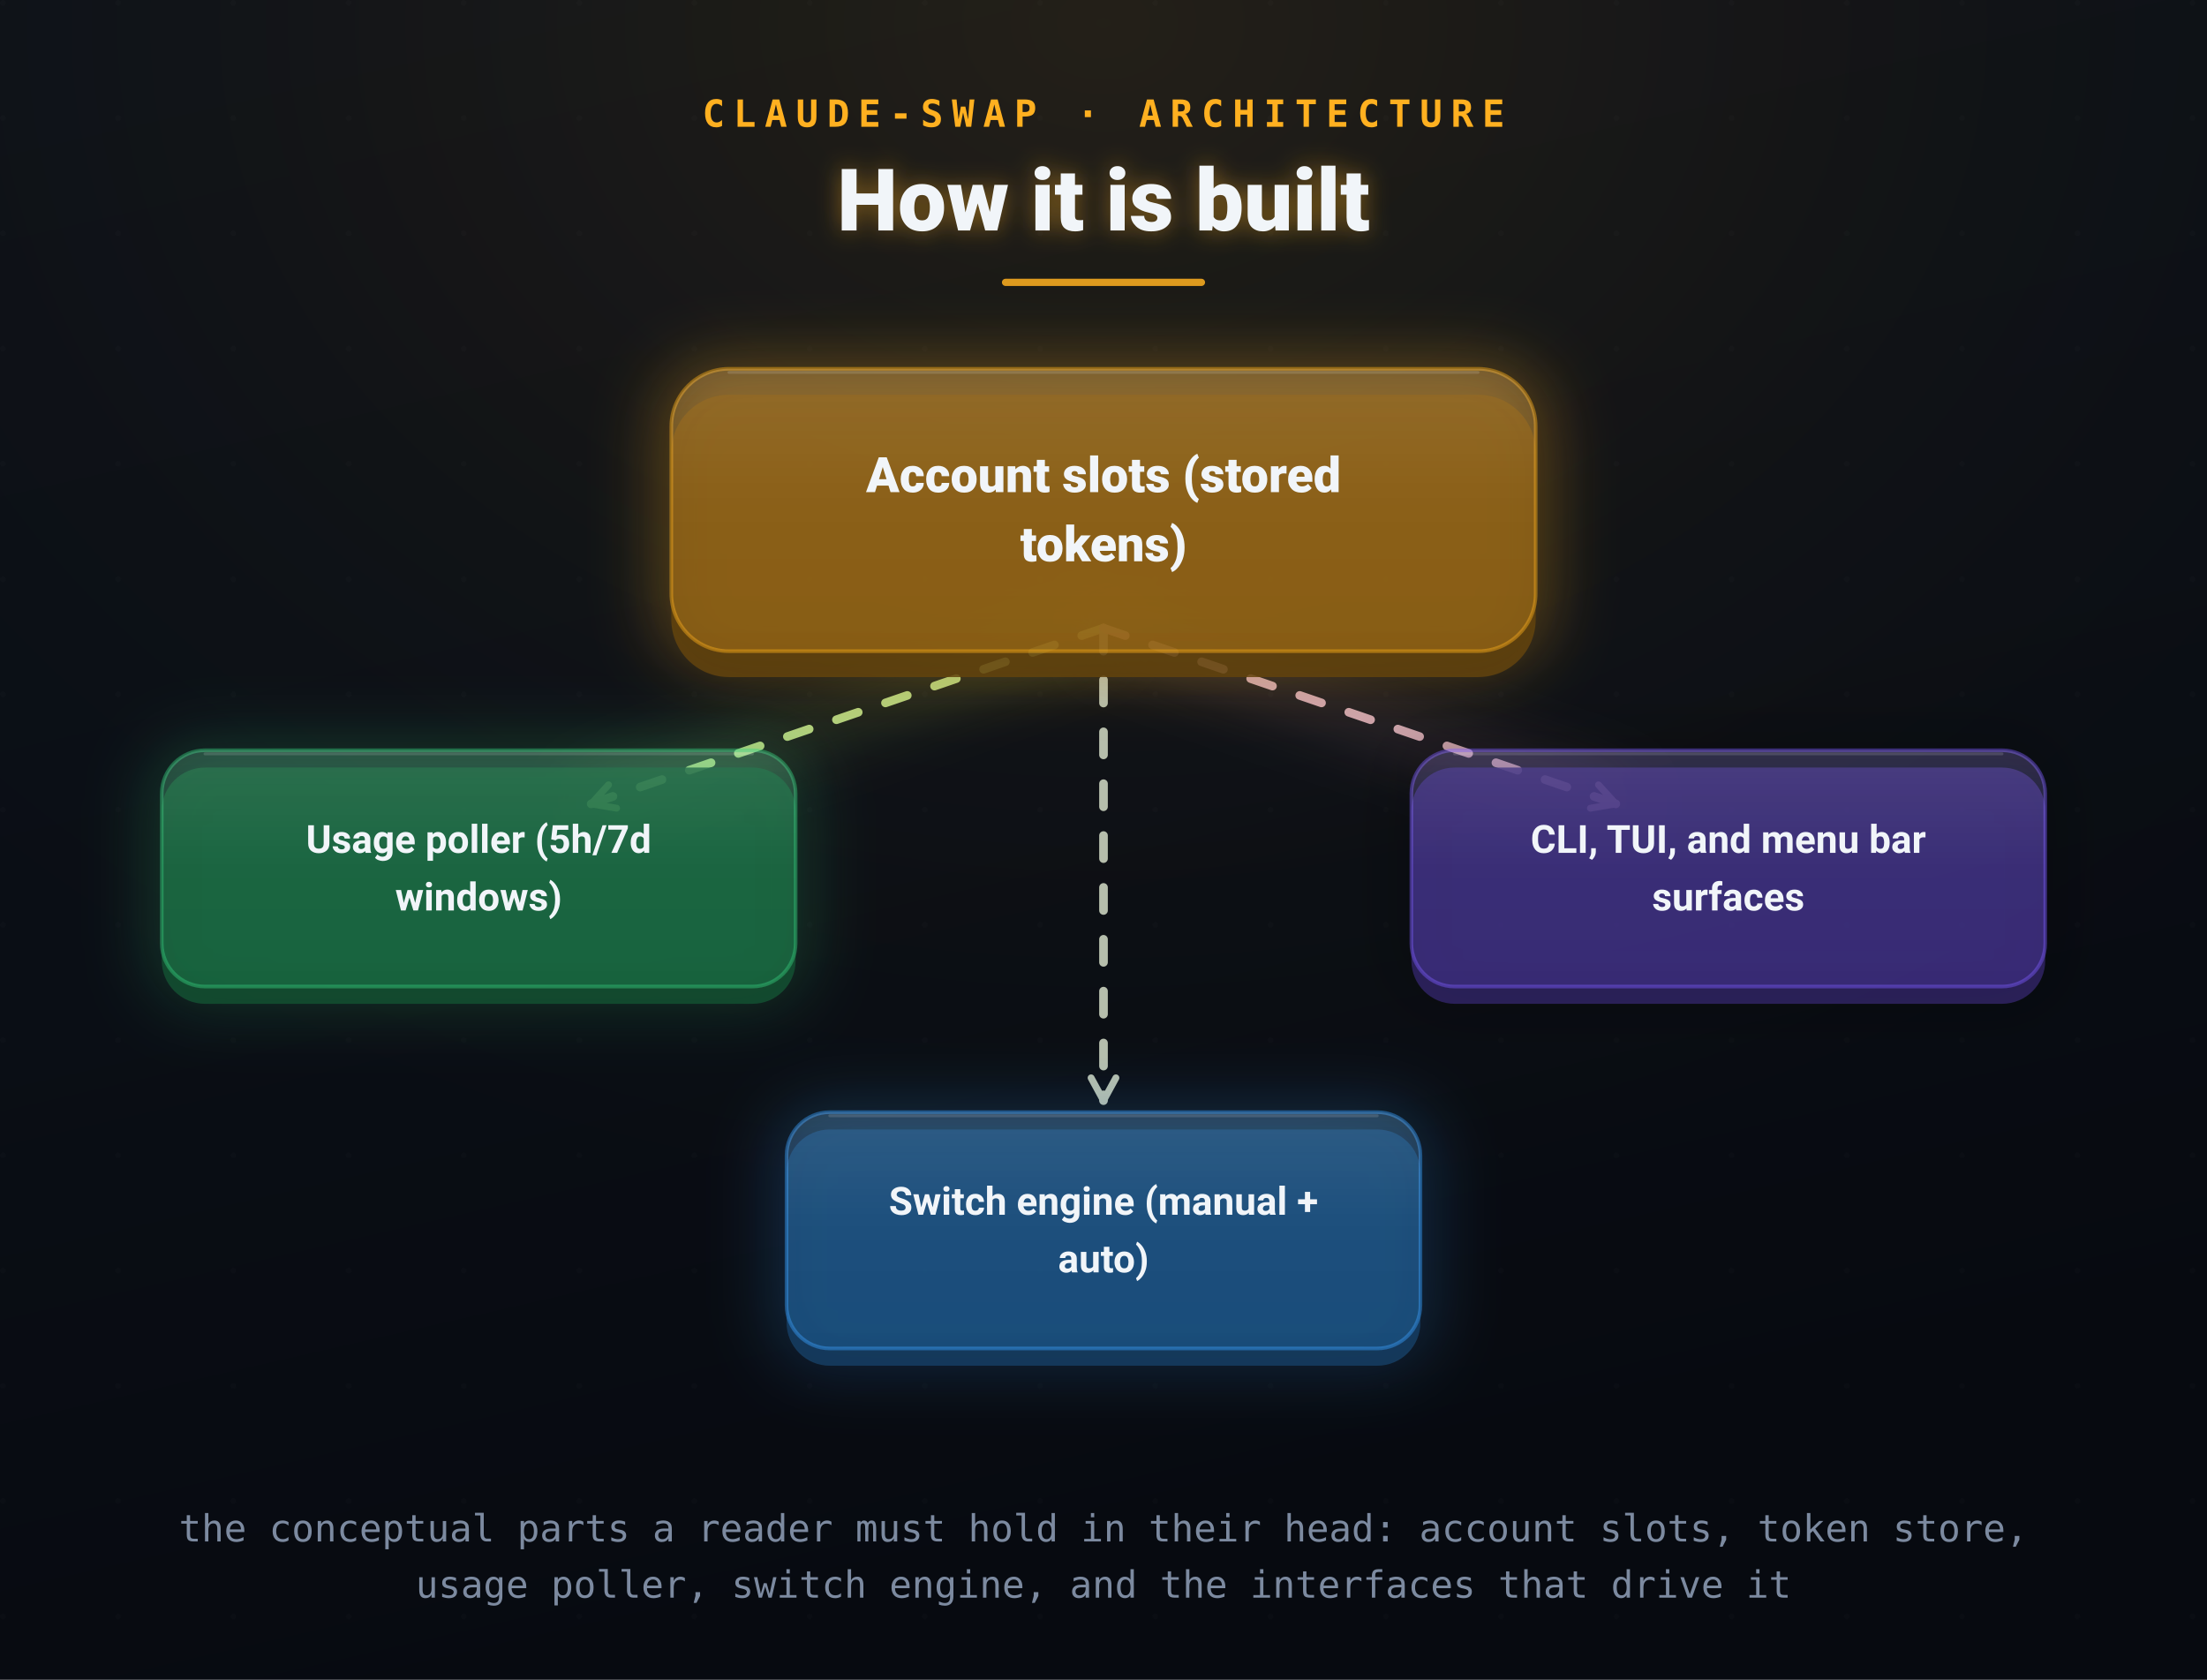
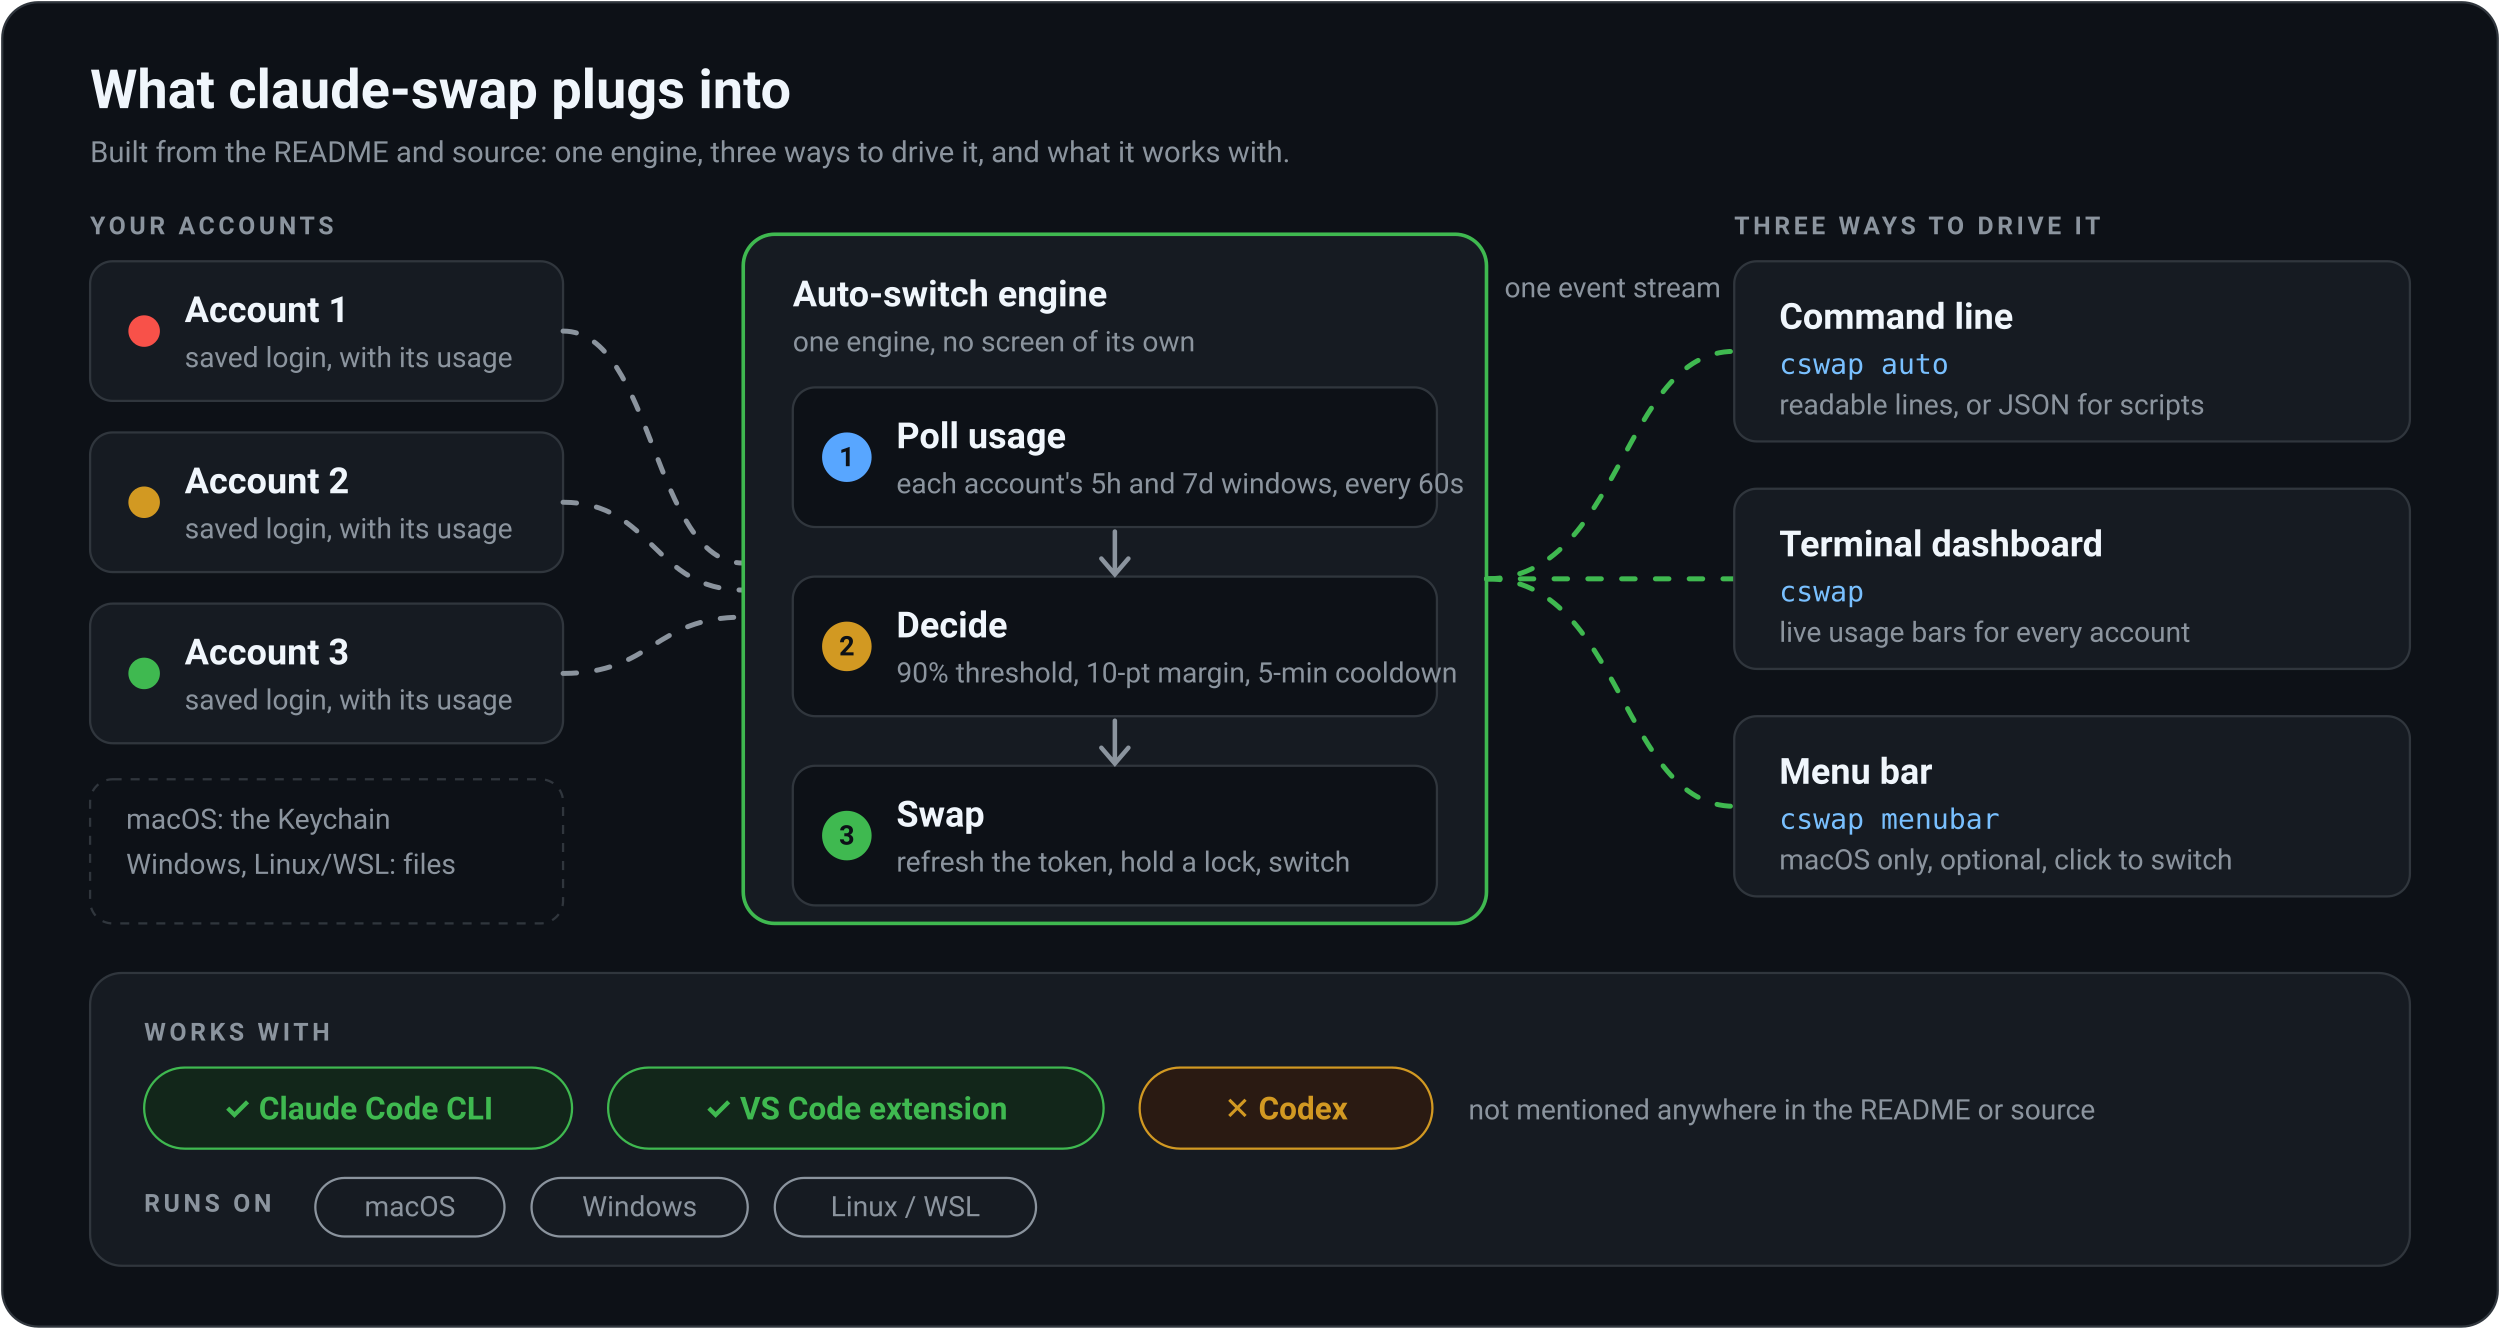
- <svg xmlns="http://www.w3.org/2000/svg" viewBox="0 0 766 583" width="766" height="583" role="img" aria-labelledby="d-title d-desc">
+ <svg xmlns="http://www.w3.org/2000/svg" viewBox="0 0 1110 590" width="1110" height="590" role="img" aria-labelledby="t d">
  <style>
-     .flow-line { stroke-dasharray: 8 10; stroke-width: 3; animation: flow-dash 1.1s linear infinite; }
-     @keyframes flow-dash { to { stroke-dashoffset: -36; } }
-     .node-pulse { transform-box: fill-box; transform-origin: center; animation: node-pulse 2.1s cubic-bezier(0.4,0,0.2,1) infinite; }
-     @keyframes node-pulse { 0%, 100% { opacity: 0.35; transform: scale(1); } 50% { opacity: 1; transform: scale(1.6); } }
-     @media (prefers-reduced-motion: reduce) { .flow-line, .node-pulse { animation: none; } }
+     text { font-family: ui-sans-serif, system-ui, -apple-system, "Segoe UI", Roboto, sans-serif; }
+     .ttl { font-size: 24px; font-weight: 700; fill: #f0f6fc; }
+     .sub { font-size: 13px; fill: #8b949e; }
+     .h { font-size: 16px; font-weight: 700; fill: #f0f6fc; }
+     .s { font-size: 12.5px; fill: #8b949e; }
+     .head { font-size: 11px; letter-spacing: 1.6px; fill: #8b949e; font-weight: 700; }
+     .pill { font-size: 14px; font-weight: 700; }
+     .code { font: 12.5px ui-monospace, SFMono-Regular, Menlo, Consolas, monospace; fill: #79c0ff; }
+     .num { font-size: 12px; font-weight: 700; fill: #0d1117; }
+     .flow { fill: none; stroke-width: 2.2; stroke-linecap: round; stroke-dasharray: 6 9; }
+     @media (prefers-reduced-motion: no-preference) {
+       .flow { animation: dash 1.3s linear infinite; }
+     }
+     @keyframes dash { to { stroke-dashoffset: -30; } }
  </style>
-   <defs>
-     <linearGradient id="bg" x1="0" y1="0" x2="0.3" y2="1">
-       <stop offset="0" stop-color="#0b1018" />
-       <stop offset="0.55" stop-color="#0a0e15" />
-       <stop offset="1" stop-color="#070a10" />
-     </linearGradient>
-     <radialGradient id="spot" cx="0.5" cy="0.02" r="0.8">
-       <stop offset="0" stop-color="rgba(255,176,32,0.1)" />
-       <stop offset="0.5" stop-color="rgba(255,176,32,0.025)" />
-       <stop offset="1" stop-color="rgba(0,0,0,0)" />
-     </radialGradient>
-     <linearGradient id="sheen" x1="0" y1="0" x2="0" y2="1">
-       <stop offset="0" stop-color="rgba(255,255,255,0.09)" />
-       <stop offset="0.5" stop-color="rgba(255,255,255,0.015)" />
-       <stop offset="1" stop-color="rgba(255,255,255,0)" />
-     </linearGradient>
-     <pattern id="grid" width="40" height="40" patternUnits="userSpaceOnUse">
-       <circle cx="1" cy="1" r="1" fill="rgba(255,255,255,0.014)" />
-     </pattern>
-     <filter id="glow" x="-80%" y="-80%" width="260%" height="260%">
-       <feGaussianBlur stdDeviation="11" />
-     </filter>
-     <filter id="glowS" x="-150%" y="-150%" width="400%" height="400%">
-       <feGaussianBlur stdDeviation="4" />
-     </filter>
-     <filter id="cardSh" x="-40%" y="-50%" width="180%" height="210%">
-       <feDropShadow dx="0" dy="6" stdDeviation="11" flood-color="#000000" flood-opacity="0.34" />
-     </filter>
-   </defs>
-   <rect x="0" y="0" width="766" height="583" fill="url(#bg)" />
-   <rect x="0" y="0" width="766" height="583" fill="url(#spot)" />
-   <rect x="0" y="0" width="766" height="583" fill="url(#grid)" />
-   <text x="383" y="44" font-family="ui-monospace,SFMono-Regular,&quot;SF Mono&quot;,Menlo,Monaco,Consolas,monospace" font-size="13" font-weight="600" fill="#ffb020" text-anchor="middle" letter-spacing="3">CLAUDE-SWAP · ARCHITECTURE</text>
-   <text x="383" y="80" font-family="ui-sans-serif,system-ui,-apple-system,&quot;Segoe UI&quot;,Roboto,sans-serif" font-size="30" font-weight="800" fill="#ffb020" text-anchor="middle" opacity="0.45" filter="url(#glowS)">How it is built</text>
-   <text x="383" y="80" font-family="ui-sans-serif,system-ui,-apple-system,&quot;Segoe UI&quot;,Roboto,sans-serif" font-size="30" font-weight="800" fill="#f1f5f9" text-anchor="middle">How it is built</text>
-   <line x1="349" y1="98" x2="417" y2="98" stroke="#ffb020" stroke-width="2.5" stroke-linecap="round" opacity="0.85" />
-   <line x1="383" y1="218" x2="205.178" y2="279.002" stroke="#9ac050" stroke-width="9" opacity="0.3" filter="url(#glow)" stroke-linecap="round" />
-   <line class="flow-line" x1="383" y1="218" x2="205.178" y2="279.002" stroke="#b3d07c" stroke-width="2.4" stroke-linecap="round" />
-   <path d="M 211.2 272.4 L 205.2 279.0 L 214.0 280.5" fill="none" stroke="#b3d07c" stroke-width="2.4" stroke-linecap="round" stroke-linejoin="round" />
-   <line x1="383" y1="218" x2="383" y2="382" stroke="#9da890" stroke-width="9" opacity="0.3" filter="url(#glow)" stroke-linecap="round" />
-   <line class="flow-line" x1="383" y1="218" x2="383" y2="382" stroke="#b6beac" stroke-width="2.4" stroke-linecap="round" />
-   <path d="M 378.7 374.1 L 383.0 382.0 L 387.3 374.1" fill="none" stroke="#b6beac" stroke-width="2.4" stroke-linecap="round" stroke-linejoin="round" />
-   <line x1="383" y1="218" x2="560.822" y2="279.002" stroke="#be8690" stroke-width="9" opacity="0.3" filter="url(#glow)" stroke-linecap="round" />
-   <line class="flow-line" x1="383" y1="218" x2="560.822" y2="279.002" stroke="#cea4ac" stroke-width="2.4" stroke-linecap="round" />
-   <path d="M 552.0 280.5 L 560.8 279.0 L 554.8 272.4" fill="none" stroke="#cea4ac" stroke-width="2.4" stroke-linecap="round" stroke-linejoin="round" />
-   <rect x="51.144" y="257.393" width="230" height="92" rx="19" fill="#35d07f" opacity="0.200" filter="url(#glow)" />
-   <rect x="56.144" y="266.393" width="220" height="82" rx="15" fill="rgba(21,83,51,0.85)" />
-   <rect x="56.144" y="260.393" width="220" height="82" rx="15" fill="rgba(53,208,127,0.15)" stroke="rgba(53,208,127,0.42)" stroke-width="1.25" filter="url(#cardSh)" />
-   <rect x="56.144" y="260.393" width="220" height="82" rx="15" fill="url(#sheen)" />
-   <path d="M 71.144 261.643 H 261.144" stroke="rgba(255,255,255,0.14)" stroke-width="1" fill="none" stroke-linecap="round" />
-   <text x="166.144" y="291.393" font-family="ui-sans-serif,system-ui,-apple-system,&quot;Segoe UI&quot;,Roboto,sans-serif" font-size="13.5" font-weight="600" fill="#f1f5f9" text-anchor="middle" dominant-baseline="central">Usage poller (5h/7d</text>
-   <text x="166.144" y="311.393" font-family="ui-sans-serif,system-ui,-apple-system,&quot;Segoe UI&quot;,Roboto,sans-serif" font-size="13.5" font-weight="600" fill="#f1f5f9" text-anchor="middle" dominant-baseline="central">windows)</text>
-   <rect x="268" y="383" width="230" height="92" rx="19" fill="#3aa0ff" opacity="0.200" filter="url(#glow)" />
-   <rect x="273" y="392" width="220" height="82" rx="15" fill="rgba(23,64,102,0.85)" />
-   <rect x="273" y="386" width="220" height="82" rx="15" fill="rgba(58,160,255,0.15)" stroke="rgba(58,160,255,0.42)" stroke-width="1.25" filter="url(#cardSh)" />
-   <rect x="273" y="386" width="220" height="82" rx="15" fill="url(#sheen)" />
-   <path d="M 288 387.25 H 478" stroke="rgba(255,255,255,0.14)" stroke-width="1" fill="none" stroke-linecap="round" />
-   <text x="383" y="417" font-family="ui-sans-serif,system-ui,-apple-system,&quot;Segoe UI&quot;,Roboto,sans-serif" font-size="13.5" font-weight="600" fill="#f1f5f9" text-anchor="middle" dominant-baseline="central">Switch engine (manual +</text>
-   <text x="383" y="437" font-family="ui-sans-serif,system-ui,-apple-system,&quot;Segoe UI&quot;,Roboto,sans-serif" font-size="13.5" font-weight="600" fill="#f1f5f9" text-anchor="middle" dominant-baseline="central">auto)</text>
-   <rect x="484.856" y="257.393" width="230" height="92" rx="19" fill="#ffb020,#35d07f,#3aa0ff,#ff5d5d" opacity="0.200" filter="url(#glow)" />
-   <rect x="489.856" y="266.393" width="220" height="82" rx="15" fill="rgba(50,37,102,0.85)" />
-   <rect x="489.856" y="260.393" width="220" height="82" rx="15" fill="rgba(124,92,255,0.15)" stroke="rgba(124,92,255,0.42)" stroke-width="1.25" filter="url(#cardSh)" />
-   <rect x="489.856" y="260.393" width="220" height="82" rx="15" fill="url(#sheen)" />
-   <path d="M 504.856 261.643 H 694.856" stroke="rgba(255,255,255,0.14)" stroke-width="1" fill="none" stroke-linecap="round" />
-   <text x="599.856" y="291.393" font-family="ui-sans-serif,system-ui,-apple-system,&quot;Segoe UI&quot;,Roboto,sans-serif" font-size="13.5" font-weight="600" fill="#f1f5f9" text-anchor="middle" dominant-baseline="central">CLI, TUI, and menu bar</text>
-   <text x="599.856" y="311.393" font-family="ui-sans-serif,system-ui,-apple-system,&quot;Segoe UI&quot;,Roboto,sans-serif" font-size="13.5" font-weight="600" fill="#f1f5f9" text-anchor="middle" dominant-baseline="central">surfaces</text>
-   <rect x="228" y="125" width="310" height="108" rx="24" fill="#ffb020" opacity="0.310" filter="url(#glow)" />
-   <rect x="233" y="137" width="300" height="98" rx="20" fill="rgba(102,70,13,0.85)" />
-   <rect x="233" y="128" width="300" height="98" rx="20" fill="rgba(255,176,32,0.22)" stroke="rgba(255,176,32,0.42)" stroke-width="1.25" filter="url(#cardSh)" />
-   <rect x="233" y="128" width="300" height="98" rx="20" fill="url(#sheen)" />
-   <path d="M 253 129.25 H 513" stroke="rgba(255,255,255,0.14)" stroke-width="1" fill="none" stroke-linecap="round" />
-   <text x="383" y="165" font-family="ui-sans-serif,system-ui,-apple-system,&quot;Segoe UI&quot;,Roboto,sans-serif" font-size="17" font-weight="800" fill="#f1f5f9" text-anchor="middle" dominant-baseline="central">Account slots (stored</text>
-   <text x="383" y="189" font-family="ui-sans-serif,system-ui,-apple-system,&quot;Segoe UI&quot;,Roboto,sans-serif" font-size="17" font-weight="800" fill="#f1f5f9" text-anchor="middle" dominant-baseline="central">tokens)</text>
-   <text x="383" y="535" font-family="ui-monospace,SFMono-Regular,&quot;SF Mono&quot;,Menlo,Monaco,Consolas,monospace" font-size="13" font-weight="400" fill="#7c8aa0" text-anchor="middle">the conceptual parts a reader must hold in their head: account slots, token store,</text>
-   <text x="383" y="554.5" font-family="ui-monospace,SFMono-Regular,&quot;SF Mono&quot;,Menlo,Monaco,Consolas,monospace" font-size="13" font-weight="400" fill="#7c8aa0" text-anchor="middle">usage poller, switch engine, and the interfaces that drive it</text>
+   <rect x="1" y="1" width="1108" height="588" rx="16" fill="#0d1117" stroke="#30363d" />
+   <text class="ttl" x="40" y="48">What claude-swap plugs into</text>
+   <text class="sub" x="40" y="72">Built from the README and source: one engine, three ways to drive it, and what it works with.</text>
+   <text class="head" x="40" y="104">YOUR ACCOUNTS</text>
+   <g fill="#161b22" stroke="#30363d">
+     <rect x="40" y="116" width="210" height="62" rx="10" />
+     <rect x="40" y="192" width="210" height="62" rx="10" />
+     <rect x="40" y="268" width="210" height="62" rx="10" />
+   </g>
+   <circle cx="64" cy="147" r="7" fill="#f85149" />
+   <circle cx="64" cy="223" r="7" fill="#d29922" />
+   <circle cx="64" cy="299" r="7" fill="#3fb950" />
+   <text class="h" x="82" y="143">Account 1</text>
+   <text class="s" x="82" y="163">saved login, with its usage</text>
+   <text class="h" x="82" y="219">Account 2</text>
+   <text class="s" x="82" y="239">saved login, with its usage</text>
+   <text class="h" x="82" y="295">Account 3</text>
+   <text class="s" x="82" y="315">saved login, with its usage</text>
+   <rect x="40" y="346" width="210" height="64" rx="10" fill="none" stroke="#30363d" stroke-dasharray="4 4" />
+   <text class="s" x="56" y="368">macOS: the Keychain</text>
+   <text class="s" x="56" y="388">Windows, Linux/WSL: files</text>
+   <path class="flow" stroke="#8b949e" d="M 250 147 C 290 147, 290 250, 330 250" />
+   <path class="flow" stroke="#8b949e" d="M 250 223 C 290 223, 290 262, 330 262" />
+   <path class="flow" stroke="#8b949e" d="M 250 299 C 290 299, 290 274, 330 274" />
+   <rect x="330" y="104" width="330" height="306" rx="14" fill="#161b22" stroke="#3fb950" stroke-width="1.6" />
+   <text class="h" x="352" y="136">Auto-switch engine</text>
+   <text class="s" x="352" y="156">one engine, no screen of its own</text>
+   <g fill="#0d1117" stroke="#30363d">
+     <rect x="352" y="172" width="286" height="62" rx="10" />
+     <rect x="352" y="256" width="286" height="62" rx="10" />
+     <rect x="352" y="340" width="286" height="62" rx="10" />
+   </g>
+   <circle cx="376" cy="203" r="11" fill="#58a6ff" />
+   <text class="num" x="376" y="207" text-anchor="middle">1</text>
+   <text class="h" x="398" y="199">Poll usage</text>
+   <text class="s" x="398" y="219">each account's 5h and 7d windows, every 60s</text>
+   <circle cx="376" cy="287" r="11" fill="#d29922" />
+   <text class="num" x="376" y="291" text-anchor="middle">2</text>
+   <text class="h" x="398" y="283">Decide</text>
+   <text class="s" x="398" y="303">90% threshold, 10-pt margin, 5-min cooldown</text>
+   <circle cx="376" cy="371" r="11" fill="#3fb950" />
+   <text class="num" x="376" y="375" text-anchor="middle">3</text>
+   <text class="h" x="398" y="367">Swap</text>
+   <text class="s" x="398" y="387">refresh the token, hold a lock, switch</text>
+   <path d="M 495 236 L 495 254 M 489 248 L 495 255 L 501 248" stroke="#8b949e" stroke-width="2" fill="none" stroke-linecap="round" />
+   <path d="M 495 320 L 495 338 M 489 332 L 495 339 L 501 332" stroke="#8b949e" stroke-width="2" fill="none" stroke-linecap="round" />
+   <text class="s" x="668" y="132">one event stream</text>
+   <path class="flow" stroke="#3fb950" d="M 660 257 C 720 257, 720 156, 770 156" />
+   <path class="flow" stroke="#3fb950" d="M 660 257 C 710 257, 730 257, 770 257" />
+   <path class="flow" stroke="#3fb950" d="M 660 257 C 720 257, 720 358, 770 358" />
+   <text class="head" x="770" y="104">THREE WAYS TO DRIVE IT</text>
+   <g fill="#161b22" stroke="#30363d">
+     <rect x="770" y="116" width="300" height="80" rx="10" />
+     <rect x="770" y="217" width="300" height="80" rx="10" />
+     <rect x="770" y="318" width="300" height="80" rx="10" />
+   </g>
+   <text class="h" x="790" y="146">Command line</text>
+   <text class="code" x="790" y="166">cswap auto</text>
+   <text class="s" x="790" y="184">readable lines, or JSON for scripts</text>
+   <text class="h" x="790" y="247">Terminal dashboard</text>
+   <text class="code" x="790" y="267">cswap</text>
+   <text class="s" x="790" y="285">live usage bars for every account</text>
+   <text class="h" x="790" y="348">Menu bar</text>
+   <text class="code" x="790" y="368">cswap menubar</text>
+   <text class="s" x="790" y="386">macOS only, optional, click to switch</text>
+   <rect x="40" y="432" width="1030" height="130" rx="14" fill="#161b22" stroke="#30363d" />
+   <text class="head" x="64" y="462">WORKS WITH</text>
+   <rect x="64" y="474" width="190" height="36" rx="18" fill="#12261a" stroke="#3fb950" />
+   <text class="pill" x="159" y="497" text-anchor="middle" fill="#3fb950">✓ Claude Code CLI</text>
+   <rect x="270" y="474" width="220" height="36" rx="18" fill="#12261a" stroke="#3fb950" />
+   <text class="pill" x="380" y="497" text-anchor="middle" fill="#3fb950">✓ VS Code extension</text>
+   <rect x="506" y="474" width="130" height="36" rx="18" fill="#2a1a12" stroke="#d29922" />
+   <text class="pill" x="571" y="497" text-anchor="middle" fill="#d29922">✕ Codex</text>
+   <text class="s" x="652" y="497">not mentioned anywhere in the README or source</text>
+   <text class="head" x="64" y="538">RUNS ON</text>
+   <g fill="none" stroke="#8b949e">
+     <rect x="140" y="523" width="84" height="26" rx="13" />
+     <rect x="236" y="523" width="96" height="26" rx="13" />
+     <rect x="344" y="523" width="116" height="26" rx="13" />
+   </g>
+   <text class="s" x="182" y="540" text-anchor="middle" fill="#f0f6fc">macOS</text>
+   <text class="s" x="284" y="540" text-anchor="middle" fill="#f0f6fc">Windows</text>
+   <text class="s" x="402" y="540" text-anchor="middle" fill="#f0f6fc">Linux / WSL</text>
</svg>
